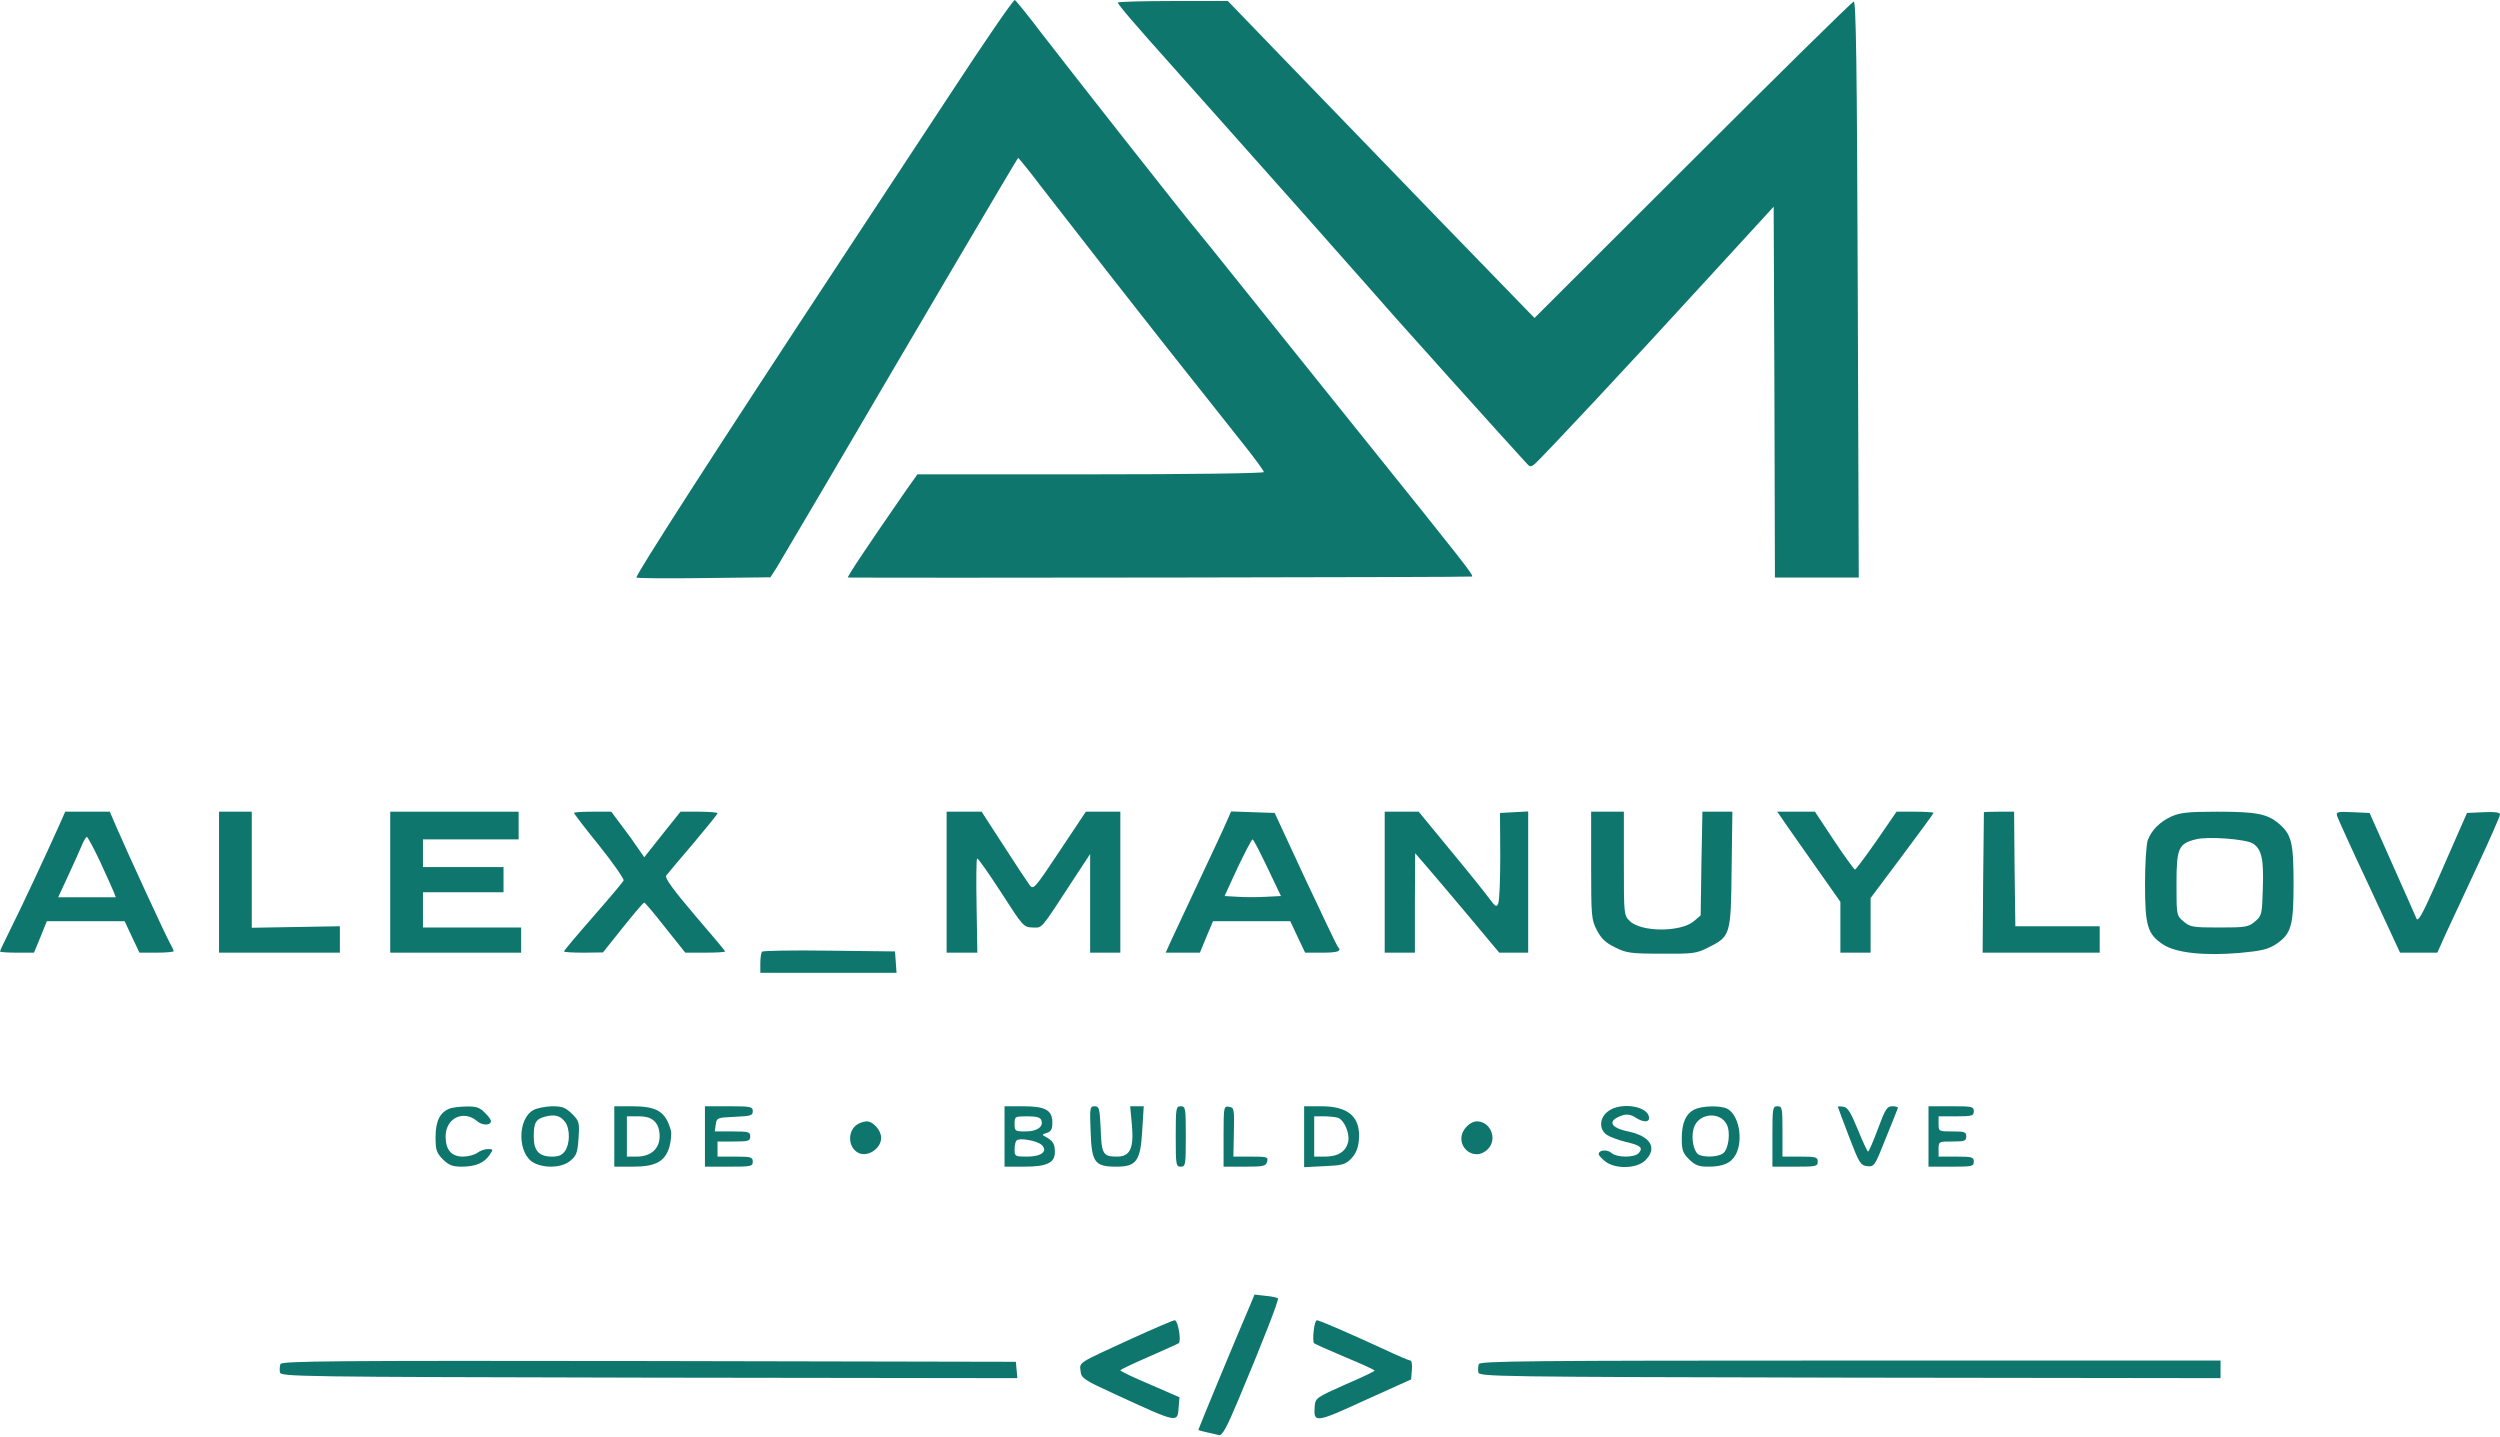
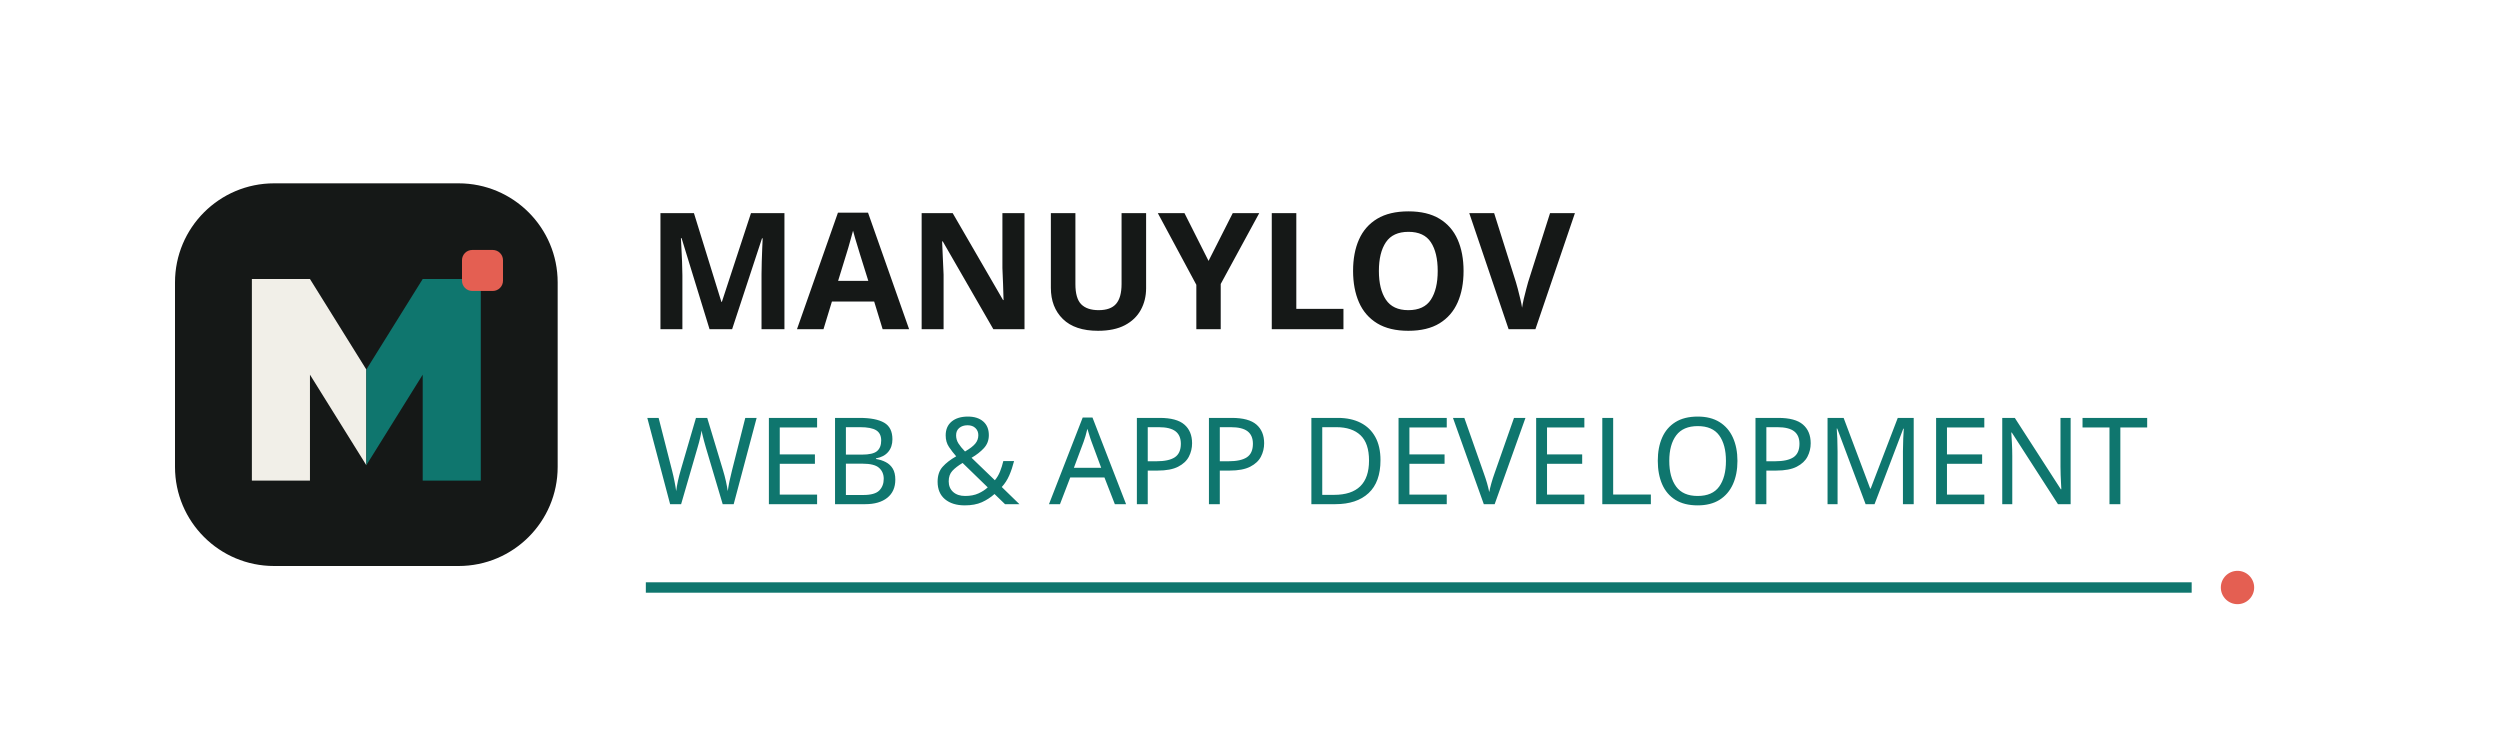
- <svg xmlns="http://www.w3.org/2000/svg" width="1324" height="761" viewBox="0 0 1324 761" fill="none">
-   <path d="M502.933 50.272C484.533 78.272 459.6 116.139 447.467 134.539C378.667 239.072 336.133 305.205 337.067 305.872C337.6 306.272 353.733 306.405 373.067 306.139L408 305.739L411.2 300.805C412.8 298.139 424.4 278.405 436.933 257.205C486.933 171.872 538.533 84.272 539.2 83.605C539.333 83.472 544.933 90.272 551.467 98.939C558.133 107.472 574.267 128.272 587.467 145.205C608.8 172.539 620 186.672 658.933 235.739C664.667 242.939 669.333 249.339 669.333 250.005C669.333 250.672 630.933 251.205 577.6 251.205H485.867L480 259.472C459.867 288.539 448.267 305.872 449.067 305.872C476.533 306.139 779.333 305.739 779.6 305.339C780.4 304.539 776 298.939 722 231.739C668.133 164.672 647.067 138.405 640.8 130.539C638.533 127.739 635.067 123.472 633.2 121.205C628.133 115.339 566.8 37.339 551.6 17.605C544.533 8.272 538.133 0.405 537.467 0.005C536.8 -0.395 521.333 22.139 502.933 50.272Z" fill="#0f766e" />
-   <path d="M592 1.339C592 2.405 601.467 13.338 619.333 33.339C625.867 40.672 637.6 53.872 645.467 62.672C653.2 71.338 673.867 94.672 691.467 114.405C708.933 134.139 726 153.472 729.333 157.205C737.067 166.272 798 234.005 808.8 245.739C810.267 247.339 810.8 247.339 812.8 245.739C816.133 242.939 863.6 192.272 904 148.005L939.333 109.472L939.733 207.605L940 305.872H962.133H984.4L983.867 153.205C983.467 33.072 982.933 0.539 981.733 0.805C980.8 1.072 942.4 38.805 896.4 84.805L812.667 168.405L764.533 118.805C738.133 91.472 701.6 53.739 683.333 34.805L650.267 0.539H621.067C605.067 0.539 592 0.939 592 1.339Z" fill="#0f766e" />
-   <path d="M31.467 436.805C25.067 451.205 10.533 482.272 5.333 492.539C2.4 498.405 0 503.472 0 503.872C0 504.272 4 504.539 9.067 504.539H18L21.467 496.139L24.8 487.872H45.467H66L69.867 496.139L73.867 504.539H82.933C87.867 504.539 92 504.139 92 503.739C92 503.339 91.067 501.339 90 499.472C87.6 495.205 67.467 451.472 62 438.805L58.133 429.872H46.267H34.533L31.467 436.805ZM52.933 456.139C56.267 463.339 59.467 470.539 60.133 472.139L61.333 475.205H46H30.8L36 464.005C38.8 457.872 42.133 450.672 43.2 448.005C44.267 445.339 45.6 443.205 46 443.205C46.4 443.205 49.6 449.072 52.933 456.139Z" fill="#0f766e" />
-   <path d="M116 467.205V504.539H148H180V497.472V490.539L156.667 490.939L133.333 491.339V460.672V429.872H124.667H116V467.205Z" fill="#0f766e" />
-   <path d="M206.667 467.205V504.539H241.333H276V497.872V491.205H250H224V481.872V472.539H245.333H266.667V465.872V459.205H245.333H224V451.872V444.539H249.333H274.667V437.205V429.872H240.667H206.667V467.205Z" fill="#0f766e" />
-   <path d="M304 430.539C304 430.939 310 438.805 317.467 448.005C324.8 457.205 330.533 465.472 330.267 466.272C329.867 467.205 322.667 475.739 314.133 485.472C305.6 495.205 298.667 503.472 298.667 503.872C298.667 504.272 303.333 504.539 309.067 504.539L319.333 504.405L329.867 491.205C335.733 483.872 340.8 477.872 341.2 478.005C341.6 478.005 346.667 484.005 352.4 491.339L362.933 504.539H373.467C379.2 504.539 384 504.272 384 503.872C384 503.472 376.667 494.805 367.733 484.405C356.4 471.072 352 464.939 352.8 463.739C353.467 462.805 359.867 455.205 367.067 446.805C374.133 438.405 380 431.205 380 430.672C380 430.272 375.6 429.872 370.267 429.872H360.4L350.8 441.872L341.2 454.005L337.867 449.205C336.133 446.539 332.267 441.205 329.2 437.205L323.733 429.872H313.867C308.4 429.872 304 430.139 304 430.539Z" fill="#0f766e" />
-   <path d="M501.333 467.205V504.539H509.467H517.6L517.2 480.005C516.933 466.405 517.067 455.072 517.467 454.672C517.867 454.272 523.467 462.272 530.133 472.539C541.867 490.805 542.133 491.072 546.933 491.205C552.267 491.205 550.4 493.472 569.2 464.672L577.333 452.272V478.405V504.539H585.333H593.333V467.205V429.872H584.133H575.067L561.2 450.672C548 470.539 547.333 471.339 545.333 468.805C544.267 467.339 538 458.005 531.6 448.005L519.867 429.872H510.533H501.333V467.205Z" fill="#0f766e" />
-   <path d="M649.467 435.472C648.133 438.672 641.733 452.272 635.333 465.872C628.933 479.472 622.267 493.739 620.533 497.472L617.333 504.539H626.4H635.467L638.933 496.139L642.4 487.872H662.8H683.333L687.2 496.139L691.2 504.539H700.267C708.533 504.539 710.8 503.739 708.533 501.472C708.133 501.072 700.4 484.939 691.333 465.605L675.067 430.539L663.467 430.139L652 429.739L649.467 435.472ZM671.2 459.472L678.4 474.539L670.4 474.939C666.133 475.205 659.333 475.205 655.467 474.939L648.533 474.539L655.467 459.472C659.333 451.339 662.933 444.539 663.333 444.539C663.867 444.539 667.333 451.339 671.2 459.472Z" fill="#0f766e" />
-   <path d="M733.333 467.205V504.539H741.333H749.333V478.139L749.467 451.872L754.667 457.872C757.6 461.205 767.6 473.072 776.933 484.139L794 504.539H801.733H809.333V467.205V429.739L801.867 430.139L794.4 430.539L794.533 453.205C794.533 465.605 794.133 476.939 793.467 478.405C792.667 480.672 792 480.272 788.533 475.605C786.4 472.672 777.2 461.205 768 450.139L751.333 429.872H742.4H733.333V467.205Z" fill="#0f766e" />
-   <path d="M842.667 458.272C842.667 485.339 842.8 487.072 845.733 492.672C848 497.072 850.4 499.339 855.333 501.739C861.2 504.672 863.467 505.072 879.867 505.072C896.667 505.205 898.533 504.939 904.533 501.872C916.533 495.872 916.667 495.472 917.067 460.405L917.467 429.872H909.6H901.6L901.067 457.339L900.667 484.805L897.067 487.872C890.133 493.739 869.067 493.739 863.067 487.739C860 484.672 860 484.139 860 457.205V429.872H851.333H842.667V458.272Z" fill="#0f766e" />
-   <path d="M943.733 433.472C945.067 435.605 952.667 446.272 960.4 457.339L974.667 477.605V491.072V504.539H982.667H990.667V490.005V475.605L1007.33 453.339C1016.53 441.072 1024 430.805 1024 430.539C1024 430.139 1019.6 429.872 1014.13 429.872H1004.4L993.867 445.205C988 453.605 982.933 460.405 982.4 460.539C982 460.539 976.933 453.605 971.333 445.205L961.2 429.872H951.2H941.2L943.733 433.472Z" fill="#0f766e" />
-   <path d="M1050.67 430.139C1050.67 430.405 1050.53 447.205 1050.27 467.605L1050 504.539H1081.07H1112V497.472V490.539H1089.73H1067.33L1066.93 460.139L1066.67 429.872H1058.67C1054.27 429.872 1050.67 430.005 1050.67 430.139Z" fill="#0f766e" />
-   <path d="M1150 432.405C1143.87 435.205 1139.47 439.605 1137.47 444.939C1136.67 447.072 1136 457.472 1136 468.139C1136 490.405 1137.33 494.672 1145.47 500.139C1152.27 504.672 1167.2 506.272 1186.13 504.672C1197.6 503.605 1201.07 502.805 1205.2 500.139C1213.47 494.672 1214.67 490.405 1214.67 468.005C1214.67 446.139 1213.6 441.872 1206.8 436.139C1200.67 430.939 1194.8 429.872 1174 429.872C1158.67 429.872 1154.4 430.405 1150 432.405ZM1193.07 446.672C1197.73 449.739 1198.93 454.672 1198.4 470.272C1198 484.272 1197.87 484.939 1194.27 488.005C1190.8 490.939 1189.47 491.205 1175.33 491.205C1161.2 491.205 1159.87 490.939 1156.4 488.005C1152.67 484.805 1152.67 484.672 1152.67 468.005C1152.67 449.205 1153.73 446.805 1162.8 444.539C1169.2 442.805 1189.33 444.405 1193.07 446.672Z" fill="#0f766e" />
-   <path d="M1237.73 432.139C1238.13 433.472 1245.73 450.272 1254.8 469.472L1271.07 504.539H1280.93H1290.8L1295.47 494.139C1298.13 488.539 1305.6 472.405 1312.13 458.405C1318.67 444.405 1324 432.272 1324 431.339C1324 430.272 1321.47 429.872 1315.33 430.139L1306.53 430.539L1302.13 440.539C1299.73 446.005 1294 459.205 1289.33 469.739C1282.67 484.672 1280.53 488.405 1279.73 486.405C1279.2 485.072 1273.33 471.872 1266.8 457.205L1254.93 430.539L1246 430.139C1237.87 429.739 1237.07 430.005 1237.73 432.139Z" fill="#0f766e" />
-   <path d="M403.6 504.005C403.067 504.539 402.667 507.339 402.667 510.139V515.205H438.8H474.8L474.4 509.472L474 503.872L439.333 503.472C420.133 503.205 404.133 503.472 403.6 504.005Z" fill="#0f766e" />
-   <path d="M237.867 587.205C232.933 589.205 230.667 593.872 230.667 602.272C230.667 609.072 231.2 610.539 234.533 614.005C237.733 617.072 239.6 617.872 244.533 617.872C251.733 617.872 256.533 615.872 259.333 611.605C261.333 608.672 261.2 608.539 258.4 608.539C256.667 608.539 254.133 609.472 252.8 610.539C251.333 611.605 247.867 612.539 245.2 612.539C239.067 612.539 236 608.939 236 601.872C236 592.139 245.467 587.605 252.667 593.739C255.333 596.139 260 596.139 260 593.739C260 592.939 258.533 590.939 256.667 589.205C254.133 586.539 252.133 585.872 247.067 586.005C243.6 586.005 239.333 586.539 237.867 587.205Z" fill="#0f766e" />
-   <path d="M282.533 587.872C273.867 592.539 274 611.339 282.8 615.872C288.667 618.939 297.867 618.405 302.133 614.672C305.333 612.005 305.867 610.405 306.4 602.805C306.933 594.405 306.8 593.739 302.933 589.872C299.467 586.539 297.867 585.872 292.4 585.872C288.933 586.005 284.4 586.805 282.533 587.872ZM299.333 594.272C302 598.005 301.867 605.872 299.2 609.605C297.733 611.739 295.867 612.539 292.4 612.539C285.467 612.539 282.667 609.472 282.667 602.005C282.667 594.539 283.733 592.672 288.8 591.339C293.867 590.005 296.933 590.939 299.333 594.272Z" fill="#0f766e" />
-   <path d="M325.333 601.872V617.872H335.067C347.333 617.872 352.133 615.205 354.533 607.339C355.333 604.272 355.733 600.405 355.333 598.805C352.533 588.672 348 585.872 334.667 585.872H325.333V601.872ZM346.667 593.872C348.4 595.605 349.333 598.272 349.333 601.739C349.333 608.405 344.667 612.539 337.2 612.539H332V601.872V591.205H338C342.267 591.205 344.8 592.005 346.667 593.872Z" fill="#0f766e" />
-   <path d="M373.333 601.872V617.872H386C397.733 617.872 398.667 617.739 398.667 615.205C398.667 612.805 397.733 612.539 389.333 612.539H380V608.539V604.539H388.667C396.4 604.539 397.333 604.272 397.333 601.872C397.333 599.472 396.4 599.205 388 599.205H378.533L379.067 595.472C379.6 592.005 379.867 591.872 389.067 591.472C397.6 591.072 398.667 590.805 398.667 588.539C398.667 586.139 397.733 585.872 386 585.872H373.333V601.872Z" fill="#0f766e" />
-   <path d="M532 601.872V617.872H542.4C554.4 617.872 558.667 615.872 558.667 610.139C558.667 605.872 557.6 604.139 554.133 602.272C551.6 600.939 551.733 600.805 554.4 600.005C556.667 599.205 557.333 598.005 557.333 594.539C557.333 587.872 553.6 585.872 541.733 585.872H532V601.872ZM551.467 593.205C552.8 596.672 549.333 599.205 543.2 599.205C537.6 599.205 537.333 599.072 537.333 595.205C537.333 591.339 537.467 591.205 544 591.205C548.8 591.205 550.933 591.739 551.467 593.205ZM551.733 606.405C555.067 609.739 551.6 612.539 543.867 612.539C537.6 612.539 537.333 612.405 537.333 608.805C537.333 606.672 537.733 604.539 538.4 604.005C539.867 602.405 549.467 604.139 551.733 606.405Z" fill="#0f766e" />
-   <path d="M577.6 599.339C578.133 615.605 579.733 617.872 591.2 617.872C601.867 617.872 604 614.939 604.933 598.672L605.733 585.872H602.133H598.533L599.467 595.872C600.533 608.139 598.533 612.539 591.6 612.539C584.133 612.539 583.333 611.205 582.933 597.872C582.4 586.939 582.133 585.872 579.733 585.872C577.2 585.872 577.067 586.672 577.6 599.339Z" fill="#0f766e" />
-   <path d="M622.667 601.872C622.667 616.939 622.8 617.872 625.333 617.872C627.867 617.872 628 616.939 628 601.872C628 586.805 627.867 585.872 625.333 585.872C622.8 585.872 622.667 586.805 622.667 601.872Z" fill="#0f766e" />
-   <path d="M648 601.739V617.872H659.2C669.2 617.872 670.4 617.605 671.067 615.205C671.733 612.672 671.067 612.539 662.4 612.539H653.2L653.467 599.472C653.733 587.205 653.6 586.539 650.8 586.139C648.133 585.739 648 586.139 648 601.739Z" fill="#0f766e" />
-   <path d="M690.667 602.005V618.139L701.333 617.605C710.667 617.205 712.4 616.805 715.467 613.739C717.867 611.339 719.2 608.272 719.6 604.405C720.933 591.872 714.533 585.872 699.733 585.872H690.667V602.005ZM708.667 592.005C712 593.339 714.933 600.272 714 604.672C712.8 609.872 708.667 612.539 701.733 612.539H696V601.872V591.205H701.2C704.133 591.205 707.467 591.605 708.667 592.005Z" fill="#0f766e" />
-   <path d="M851.467 588.672C846.933 592.139 846.8 598.272 851.067 601.072C852.667 602.139 857.067 603.739 860.667 604.672C868.8 606.539 870.267 607.739 868 610.539C865.867 613.205 856.267 613.205 853.333 610.539C851.067 608.539 846.667 609.072 846.667 611.205C846.667 611.872 848.267 613.605 850.133 615.072C855.467 619.339 866.933 618.939 871.333 614.539C878 608.005 874.133 601.739 862.267 599.205C852.267 597.205 851.067 593.205 859.733 590.539C861.733 590.005 864 590.405 866 591.739C870 594.405 873.333 594.539 873.333 592.139C873.333 585.739 858.133 583.339 851.467 588.672Z" fill="#0f766e" />
-   <path d="M897.333 587.605C892.8 589.872 890.667 594.672 890.667 602.939C890.667 609.072 891.2 610.672 894.533 614.005C897.733 617.072 899.6 617.872 904.533 617.872C912.667 617.872 916.8 616.005 919.333 611.339C923.333 603.472 920.933 590.539 914.8 587.205C911.2 585.339 901.333 585.605 897.333 587.605ZM914.4 595.339C916.667 599.472 915.467 608.672 912.533 610.805C909.467 613.072 900.667 613.072 898.8 610.805C896.267 607.739 895.6 600.805 897.333 596.539C900.267 589.472 910.8 588.672 914.4 595.339Z" fill="#0f766e" />
-   <path d="M938.667 601.872V617.872H950.667C961.733 617.872 962.667 617.739 962.667 615.205C962.667 612.805 961.733 612.539 953.333 612.539H944V599.205C944 586.805 943.867 585.872 941.333 585.872C938.8 585.872 938.667 586.805 938.667 601.872Z" fill="#0f766e" />
-   <path d="M973.333 586.139C973.333 586.405 976 593.472 979.2 601.872C984.667 616.139 985.333 617.205 988.933 617.605C992.533 618.005 992.933 617.472 998.667 602.939C1002 594.672 1004.93 587.472 1005.07 586.939C1005.33 586.272 1004.13 585.872 1002.27 585.872C999.333 585.872 998.533 587.205 994.533 597.872C992.133 604.405 989.733 609.872 989.333 609.872C988.933 609.872 986.533 604.672 983.867 598.139C980.133 589.072 978.533 586.405 976.267 586.139C974.667 585.872 973.333 585.872 973.333 586.139Z" fill="#0f766e" />
-   <path d="M1021.33 601.872V617.872H1033.33C1044.4 617.872 1045.33 617.739 1045.33 615.205C1045.33 612.805 1044.4 612.539 1036 612.539H1026.67V608.539C1026.67 604.539 1026.8 604.539 1034 604.539C1040.4 604.539 1041.33 604.272 1041.33 601.872C1041.33 599.472 1040.4 599.205 1034 599.205C1026.8 599.205 1026.67 599.205 1026.67 595.205V591.205H1036C1044.4 591.205 1045.33 590.939 1045.33 588.539C1045.33 586.005 1044.4 585.872 1033.33 585.872H1021.33V601.872Z" fill="#0f766e" />
-   <path d="M454.267 595.339C449.067 598.405 448.8 606.805 453.867 610.139C458.667 613.472 466.667 608.672 466.667 602.539C466.667 598.672 462.4 593.872 459.067 593.872C457.733 593.872 455.6 594.539 454.267 595.339Z" fill="#0f766e" />
-   <path d="M776 597.472C769.333 606.005 780.267 616.272 788 608.539C793.2 603.339 789.467 593.872 782.133 593.872C780.133 593.872 777.733 595.339 776 597.472Z" fill="#0f766e" />
-   <path d="M661.733 692.005C656.133 704.939 634.667 756.672 634.667 757.205C634.667 757.472 636.667 758.005 639.067 758.539C641.333 759.072 644.267 759.739 645.467 760.005C647.2 760.539 649.467 756.539 655.733 741.605C668.667 710.805 677.467 688.272 676.8 687.605C676.4 687.205 673.467 686.539 670.267 686.272L664.4 685.605L661.733 692.005Z" fill="#0f766e" />
-   <path d="M599.333 708.939C570.267 722.272 571.733 721.339 572.267 726.139C572.667 729.872 573.733 730.672 590 738.139C624.8 754.139 623.6 753.872 624.267 744.539L624.667 740.005L609.067 733.205C600.4 729.605 593.333 726.139 593.333 725.739C593.333 725.339 600.133 722.139 608.4 718.539C616.533 714.939 623.733 711.739 624.267 711.339C625.733 710.139 623.867 699.205 622.133 699.205C621.333 699.205 611.067 703.605 599.333 708.939Z" fill="#0f766e" />
-   <path d="M695.733 704.805C695.333 708.005 695.467 710.939 695.867 711.339C696.267 711.739 703.733 715.072 712.267 718.672C720.933 722.272 728 725.472 728 725.872C728 726.272 720.933 729.605 712.267 733.339C697.067 740.139 696.667 740.405 696.267 744.672C695.6 753.739 696.4 753.739 722.8 741.605L747.333 730.539L747.733 725.472C748 722.805 747.6 720.539 746.933 720.539C746.267 720.539 740 717.872 733.2 714.672C715.867 706.672 698.8 699.205 697.467 699.205C696.8 699.205 696 701.739 695.733 704.805Z" fill="#0f766e" />
-   <path d="M148.533 722.405C148.133 723.472 148 725.472 148.267 726.805C148.667 729.072 156.8 729.205 343.733 729.605L538.8 729.872L538.4 725.605L538 721.205L343.6 720.805C175.2 720.539 149.2 720.805 148.533 722.405Z" fill="#0f766e" />
-   <path d="M783.2 722.405C782.8 723.472 782.667 725.472 782.933 726.805C783.333 729.072 791.467 729.205 979.733 729.605L1176 729.872V725.205V720.539H980C810.4 720.539 783.867 720.805 783.2 722.405Z" fill="#0f766e" />
+ <svg xmlns="http://www.w3.org/2000/svg" viewBox="0 0 1200 360" role="img" aria-labelledby="title desc">
+   <g fill="none" fill-rule="evenodd">
+     <g transform="translate(84 88) scale(0.82)">
+       <rect width="224" height="224" rx="58" fill="#151817" />
+       <path d="M45 174V56h34l33 53v56l-33-53v62H45Z" fill="#F1EFE8" />
+       <path d="M112 109l33-53h34v118h-34v-62l-33 53v-56Z" fill="#0F766E" />
+       <rect x="168" y="39" width="24" height="24" rx="6" fill="#E45F52" />
+     </g>
+     <g fill="#151817">
+       <text x="310" y="158" font-family="Satoshi, Segoe UI, sans-serif" font-size="78" font-weight="700" letter-spacing="-1">MANUYLOV</text>
+       <text x="310" y="242" fill="#0F766E" font-family="Satoshi, Segoe UI, sans-serif" font-size="58" font-weight="500" letter-spacing="-0.5">WEB &amp; APP DEVELOPMENT</text>
+     </g>
+     <path d="M310 282h742" stroke="#0F766E" stroke-width="5" />
+     <circle cx="1074" cy="282" r="8" fill="#E45F52" />
+   </g>
</svg>
